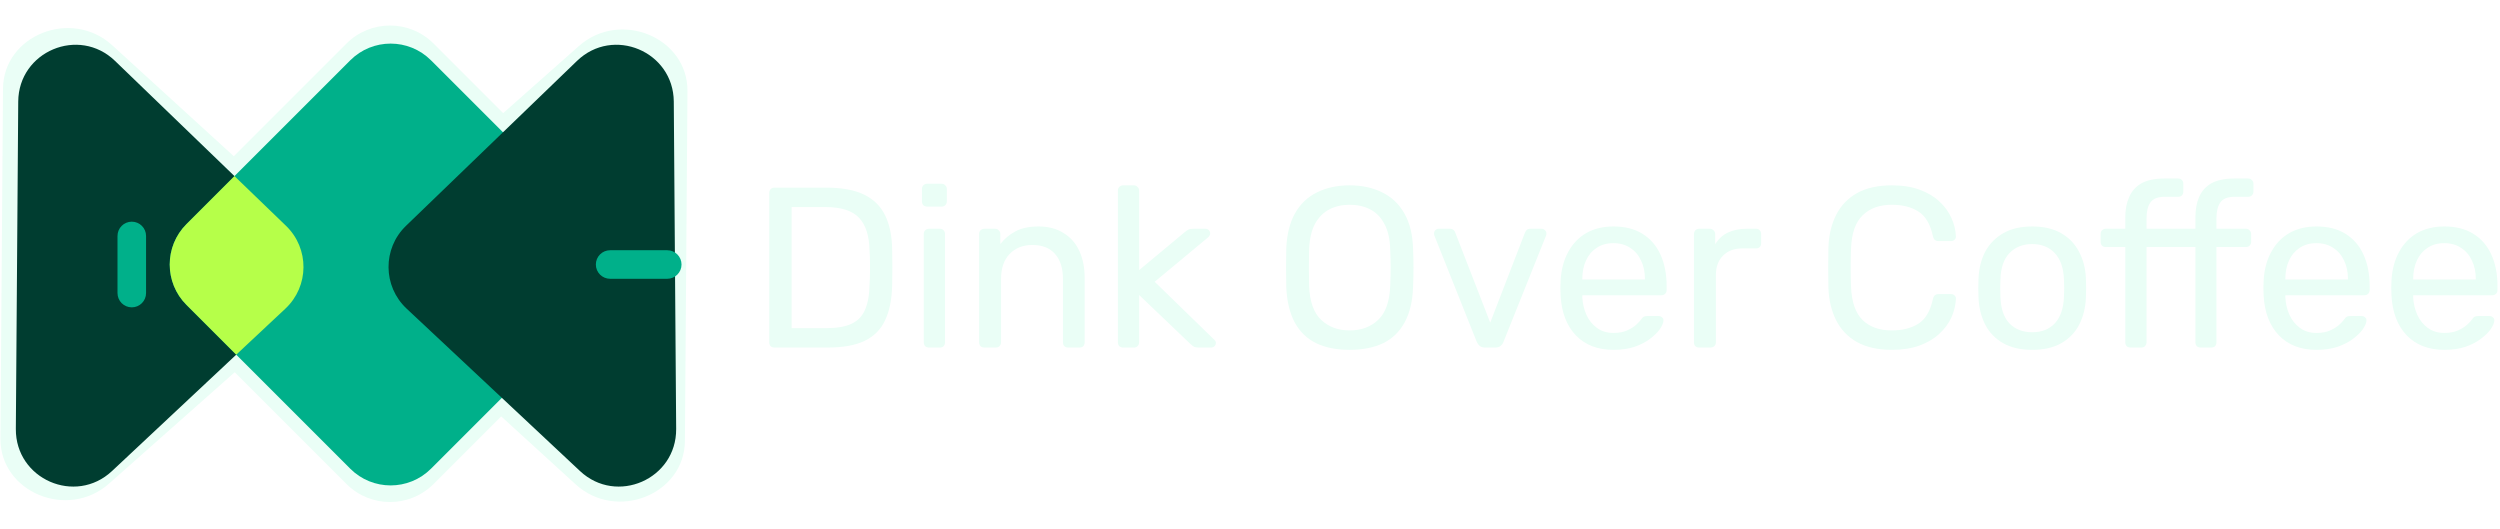
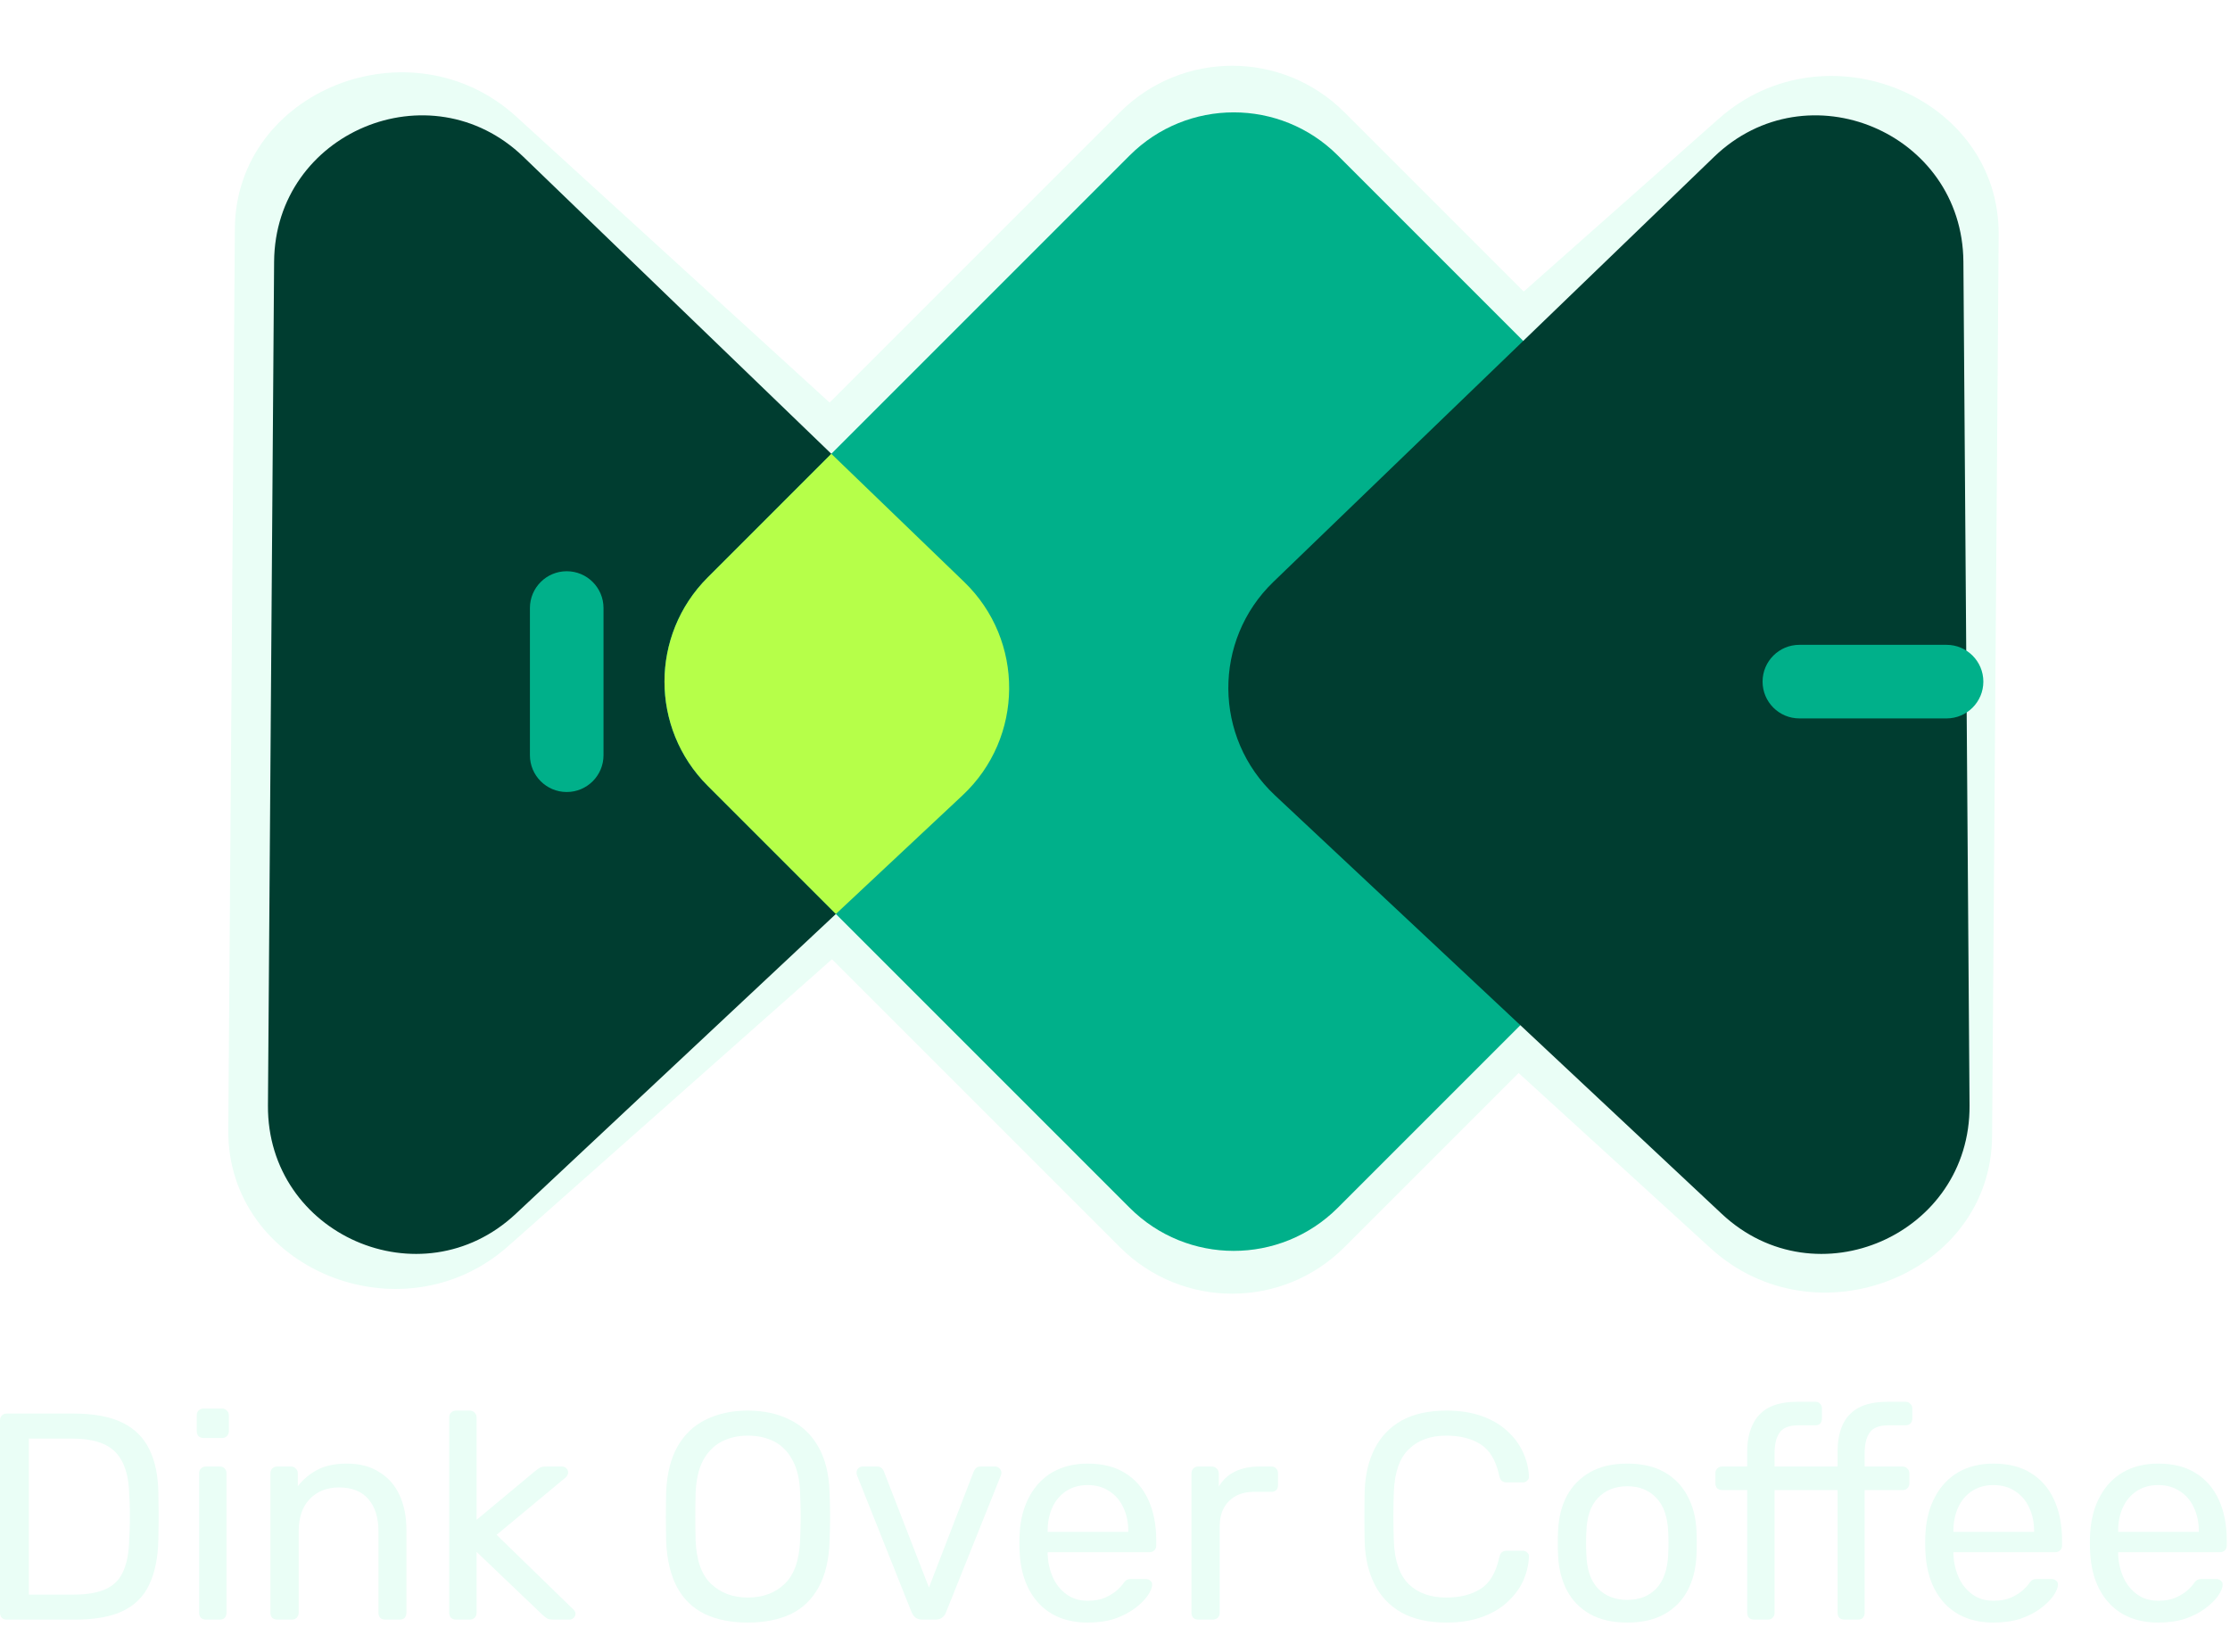
- <svg xmlns="http://www.w3.org/2000/svg" viewBox="0 0 624 132" fill="none">
-   <path d="M42.383 76.71C36.379 70.706 36.379 60.97 42.383 54.965L86.476 10.873C92.481 4.868 102.217 4.868 108.221 10.873L152.314 54.965C158.319 60.97 158.319 70.706 152.314 76.71L108.221 120.803C102.217 126.808 92.481 126.808 86.476 120.803L42.383 76.71Z" fill="#EAFEF6" />
-   <path d="M76.246 55.318C82.879 61.372 82.806 71.445 76.085 77.401L27.222 120.705C16.901 129.853 0.014 122.852 0.111 109.466L0.748 22.149C0.846 8.763 17.833 2.009 28.02 11.306L76.246 55.318Z" fill="#EAFEF6" />
-   <path d="M95.458 76.885C88.825 70.832 88.898 60.759 95.619 54.803L144.481 11.498C154.803 2.351 171.69 9.352 171.592 22.738L170.956 110.055C170.858 123.441 153.87 130.195 143.684 120.898L95.458 76.885Z" fill="#EAFEF6" />
-   <path d="M71.389 56.365C77.26 62.028 77.192 71.454 71.238 77.031L27.956 117.574C18.813 126.138 3.862 119.593 3.954 107.066L4.55 25.352C4.641 12.825 19.685 6.498 28.702 15.195L71.389 56.365Z" fill="#003D30" />
-   <path d="M36.457 73.15C36.457 75.119 34.862 76.714 32.893 76.714C30.925 76.714 29.329 75.119 29.329 73.15L29.329 58.894C29.329 56.926 30.925 55.33 32.893 55.33C34.862 55.33 36.457 56.926 36.457 58.894L36.457 73.15Z" fill="#00B08A" />
-   <path d="M46.538 76.103C40.971 70.535 40.971 61.509 46.538 55.941L87.42 15.059C92.987 9.492 102.014 9.492 107.581 15.059L148.463 55.941C154.03 61.509 154.03 70.535 148.463 76.103L107.581 116.984C102.014 122.552 92.987 122.552 87.42 116.984L46.538 76.103Z" fill="#00B08A" />
-   <path d="M71.39 56.365C77.261 62.028 77.192 71.454 71.239 77.031L58.963 88.527L46.539 76.103C40.972 70.536 40.972 61.508 46.539 55.941L58.523 43.956L71.39 56.365Z" fill="#B6FF49" />
-   <path d="M101.337 56.365C95.466 62.028 95.535 71.454 101.488 77.031L144.771 117.574C153.913 126.138 168.864 119.593 168.772 107.066L168.177 25.352C168.085 12.825 153.041 6.498 144.024 15.195L101.337 56.365Z" fill="#003D30" />
-   <path d="M152.289 69.586C150.321 69.586 148.725 67.99 148.725 66.022C148.725 64.054 150.321 62.458 152.289 62.458L166.545 62.458C168.513 62.458 170.109 64.054 170.109 66.022C170.109 67.99 168.513 69.586 166.545 69.586L152.289 69.586Z" fill="#00B08A" />
-   <g transform="translate(192, -267) scale(2)">
+ <svg xmlns="http://www.w3.org/2000/svg" viewBox="0 0 216 160" fill="none">
+   <g transform="translate(22,0)">
+     <path d="M42.383 76.71C36.379 70.706 36.379 60.97 42.383 54.965L86.476 10.873C92.481 4.868 102.217 4.868 108.221 10.873L152.314 54.965C158.319 60.97 158.319 70.706 152.314 76.71L108.221 120.803C102.217 126.808 92.481 126.808 86.476 120.803L42.383 76.71Z" fill="#EAFEF6" />
+     <path d="M76.246 55.318C82.879 61.372 82.806 71.445 76.085 77.401L27.222 120.705C16.901 129.853 0.014 122.852 0.111 109.466L0.748 22.149C0.846 8.763 17.833 2.009 28.02 11.306L76.246 55.318Z" fill="#EAFEF6" />
+     <path d="M95.458 76.885C88.825 70.832 88.898 60.759 95.619 54.803L144.481 11.498C154.803 2.351 171.69 9.352 171.592 22.738L170.956 110.055C170.858 123.441 153.87 130.195 143.684 120.898L95.458 76.885Z" fill="#EAFEF6" />
+     <path d="M71.389 56.365C77.26 62.028 77.192 71.454 71.238 77.031L27.956 117.574C18.813 126.138 3.862 119.593 3.954 107.066L4.55 25.352C4.641 12.825 19.685 6.498 28.702 15.195L71.389 56.365Z" fill="#003D30" />
+     <path d="M36.457 73.15C36.457 75.119 34.862 76.714 32.893 76.714C30.925 76.714 29.329 75.119 29.329 73.15L29.329 58.894C29.329 56.926 30.925 55.33 32.893 55.33C34.862 55.33 36.457 56.926 36.457 58.894L36.457 73.15Z" fill="#00B08A" />
+     <path d="M46.538 76.103C40.971 70.535 40.971 61.509 46.538 55.941L87.42 15.059C92.987 9.492 102.014 9.492 107.581 15.059L148.463 55.941C154.03 61.509 154.03 70.535 148.463 76.103L107.581 116.984C102.014 122.552 92.987 122.552 87.42 116.984L46.538 76.103Z" fill="#00B08A" />
+     <path d="M71.39 56.365C77.261 62.028 77.192 71.454 71.239 77.031L58.963 88.527L46.539 76.103C40.972 70.536 40.972 61.508 46.539 55.941L58.523 43.956L71.39 56.365Z" fill="#B6FF49" />
+     <path d="M101.337 56.365C95.466 62.028 95.535 71.454 101.488 77.031L144.771 117.574C153.913 126.138 168.864 119.593 168.772 107.066L168.177 25.352C168.085 12.825 153.041 6.498 144.024 15.195L101.337 56.365Z" fill="#003D30" />
+     <path d="M152.289 69.586C150.321 69.586 148.725 67.99 148.725 66.022C148.725 64.054 150.321 62.458 152.289 62.458L166.545 62.458C168.513 62.458 170.109 64.054 170.109 66.022C170.109 67.99 168.513 69.586 166.545 69.586L152.289 69.586Z" fill="#00B08A" />
+   </g>
+   <g transform="translate(0,-20)">
+     <path d="M209.044 177.16C207.086 177.16 205.528 176.561 204.368 175.364C203.209 174.147 202.572 172.494 202.458 170.403C202.439 170.156 202.429 169.842 202.429 169.462C202.429 169.063 202.439 168.739 202.458 168.492C202.534 167.143 202.847 165.964 203.399 164.957C203.95 163.93 204.701 163.142 205.651 162.59C206.621 162.039 207.752 161.763 209.044 161.763C210.489 161.763 211.696 162.068 212.665 162.676C213.654 163.284 214.404 164.149 214.918 165.27C215.431 166.392 215.687 167.704 215.687 169.205V169.69C215.687 169.899 215.621 170.061 215.488 170.175C215.374 170.289 215.222 170.346 215.032 170.346H205.166C205.166 170.365 205.166 170.403 205.166 170.46C205.166 170.517 205.166 170.564 205.166 170.602C205.204 171.382 205.375 172.113 205.68 172.798C205.984 173.463 206.421 174.005 206.991 174.423C207.561 174.841 208.246 175.05 209.044 175.05C209.728 175.05 210.299 174.946 210.755 174.737C211.211 174.527 211.582 174.299 211.867 174.052C212.152 173.786 212.342 173.587 212.437 173.454C212.608 173.206 212.741 173.064 212.836 173.026C212.931 172.969 213.083 172.94 213.292 172.94H214.661C214.851 172.94 215.003 172.997 215.117 173.111C215.25 173.206 215.307 173.349 215.288 173.539C215.269 173.824 215.117 174.176 214.832 174.594C214.547 174.993 214.138 175.392 213.606 175.792C213.074 176.191 212.428 176.523 211.667 176.789C210.907 177.037 210.033 177.16 209.044 177.16ZM205.166 168.378H212.979V168.293C212.979 167.437 212.817 166.677 212.494 166.012C212.19 165.346 211.743 164.824 211.154 164.444C210.565 164.044 209.861 163.845 209.044 163.845C208.227 163.845 207.523 164.044 206.934 164.444C206.364 164.824 205.927 165.346 205.623 166.012C205.318 166.677 205.166 167.437 205.166 168.293V168.378Z" fill="#EAFEF6" />
+     <path d="M193.089 177.16C191.131 177.16 189.573 176.561 188.413 175.364C187.254 174.147 186.617 172.494 186.503 170.403C186.484 170.156 186.474 169.842 186.474 169.462C186.474 169.063 186.484 168.739 186.503 168.492C186.579 167.143 186.893 165.964 187.444 164.957C187.995 163.93 188.746 163.142 189.696 162.59C190.666 162.039 191.797 161.763 193.089 161.763C194.534 161.763 195.741 162.068 196.71 162.676C197.699 163.284 198.45 164.149 198.963 165.27C199.476 166.392 199.733 167.704 199.733 169.205V169.69C199.733 169.899 199.666 170.061 199.533 170.175C199.419 170.289 199.267 170.346 199.077 170.346H189.212C189.212 170.365 189.212 170.403 189.212 170.46C189.212 170.517 189.212 170.564 189.212 170.602C189.25 171.382 189.421 172.113 189.725 172.798C190.029 173.463 190.466 174.005 191.036 174.423C191.607 174.841 192.291 175.05 193.089 175.05C193.774 175.05 194.344 174.946 194.8 174.737C195.256 174.527 195.627 174.299 195.912 174.052C196.197 173.786 196.387 173.587 196.482 173.454C196.653 173.206 196.786 173.064 196.881 173.026C196.976 172.969 197.129 172.94 197.338 172.94H198.706C198.896 172.94 199.048 172.997 199.162 173.111C199.295 173.206 199.352 173.349 199.333 173.539C199.314 173.824 199.162 174.176 198.877 174.594C198.592 174.993 198.183 175.392 197.651 175.792C197.119 176.191 196.473 176.523 195.712 176.789C194.952 177.037 194.078 177.16 193.089 177.16ZM189.212 168.378H197.024V168.293C197.024 167.437 196.862 166.677 196.539 166.012C196.235 165.346 195.788 164.824 195.199 164.444C194.61 164.044 193.907 163.845 193.089 163.845C192.272 163.845 191.569 164.044 190.979 164.444C190.409 164.824 189.972 165.346 189.668 166.012C189.364 166.677 189.212 167.437 189.212 168.293V168.378Z" fill="#EAFEF6" />
+     <path d="M169.891 176.875C169.701 176.875 169.539 176.818 169.406 176.704C169.292 176.571 169.235 176.409 169.235 176.219V164.329H166.812C166.621 164.329 166.46 164.272 166.327 164.158C166.213 164.025 166.156 163.864 166.156 163.674V162.704C166.156 162.514 166.213 162.362 166.327 162.248C166.46 162.115 166.621 162.048 166.812 162.048H169.235V160.623C169.235 159.653 169.397 158.807 169.72 158.085C170.043 157.344 170.556 156.774 171.259 156.374C171.982 155.975 172.942 155.776 174.139 155.776H175.85C176.04 155.776 176.192 155.842 176.306 155.975C176.42 156.089 176.477 156.241 176.477 156.431V157.401C176.477 157.591 176.42 157.752 176.306 157.886C176.192 158 176.04 158.057 175.85 158.057H174.196C173.303 158.057 172.695 158.294 172.371 158.769C172.048 159.226 171.887 159.891 171.887 160.765V162.048H177.988V160.623C177.988 159.653 178.14 158.807 178.445 158.085C178.768 157.344 179.281 156.774 179.984 156.374C180.707 155.975 181.667 155.776 182.864 155.776H184.575C184.765 155.776 184.917 155.842 185.031 155.975C185.164 156.089 185.231 156.241 185.231 156.431V157.401C185.231 157.591 185.164 157.752 185.031 157.886C184.917 158 184.765 158.057 184.575 158.057H182.921C182.028 158.057 181.419 158.294 181.096 158.769C180.773 159.226 180.612 159.891 180.612 160.765V162.048H184.29C184.48 162.048 184.632 162.115 184.746 162.248C184.879 162.362 184.945 162.514 184.945 162.704V163.674C184.945 163.864 184.879 164.025 184.746 164.158C184.632 164.272 184.48 164.329 184.29 164.329H180.612V176.219C180.612 176.409 180.555 176.571 180.44 176.704C180.326 176.818 180.165 176.875 179.956 176.875H178.644C178.454 176.875 178.293 176.818 178.159 176.704C178.045 176.571 177.988 176.409 177.988 176.219V164.329H171.887V176.219C171.887 176.409 171.82 176.571 171.687 176.704C171.573 176.818 171.421 176.875 171.231 176.875H169.891Z" fill="#EAFEF6" />
+     <path d="M157.62 177.16C156.175 177.16 154.968 176.885 153.999 176.333C153.029 175.782 152.288 175.022 151.775 174.052C151.262 173.064 150.976 171.942 150.919 170.688C150.9 170.365 150.891 169.956 150.891 169.462C150.891 168.949 150.9 168.54 150.919 168.236C150.976 166.962 151.262 165.841 151.775 164.871C152.307 163.902 153.058 163.142 154.027 162.59C154.997 162.039 156.194 161.763 157.62 161.763C159.045 161.763 160.243 162.039 161.212 162.59C162.182 163.142 162.923 163.902 163.436 164.871C163.969 165.841 164.263 166.962 164.32 168.236C164.339 168.54 164.349 168.949 164.349 169.462C164.349 169.956 164.339 170.365 164.32 170.688C164.263 171.942 163.978 173.064 163.465 174.052C162.952 175.022 162.21 175.782 161.241 176.333C160.271 176.885 159.064 177.16 157.62 177.16ZM157.62 174.965C158.798 174.965 159.739 174.594 160.443 173.853C161.146 173.092 161.526 171.99 161.583 170.545C161.602 170.26 161.612 169.899 161.612 169.462C161.612 169.025 161.602 168.663 161.583 168.378C161.526 166.934 161.146 165.841 160.443 165.099C159.739 164.339 158.798 163.959 157.62 163.959C156.441 163.959 155.491 164.339 154.769 165.099C154.065 165.841 153.695 166.934 153.657 168.378C153.638 168.663 153.628 169.025 153.628 169.462C153.628 169.899 153.638 170.26 153.657 170.545C153.695 171.99 154.065 173.092 154.769 173.853C155.491 174.594 156.441 174.965 157.62 174.965Z" fill="#EAFEF6" />
+     <path d="M140.113 177.16C138.364 177.16 136.91 176.837 135.751 176.191C134.61 175.545 133.745 174.642 133.156 173.482C132.567 172.323 132.243 170.973 132.186 169.433C132.167 168.654 132.158 167.818 132.158 166.924C132.158 166.031 132.167 165.176 132.186 164.358C132.243 162.819 132.567 161.469 133.156 160.309C133.745 159.15 134.61 158.247 135.751 157.601C136.91 156.954 138.364 156.631 140.113 156.631C141.425 156.631 142.574 156.812 143.563 157.173C144.551 157.534 145.369 158.019 146.015 158.627C146.68 159.235 147.184 159.92 147.526 160.68C147.868 161.421 148.058 162.191 148.096 162.99C148.115 163.161 148.058 163.303 147.925 163.417C147.811 163.531 147.669 163.588 147.498 163.588H145.929C145.758 163.588 145.606 163.541 145.473 163.446C145.359 163.351 145.274 163.18 145.217 162.933C144.894 161.45 144.285 160.433 143.392 159.882C142.517 159.331 141.415 159.055 140.084 159.055C138.564 159.055 137.357 159.492 136.463 160.366C135.57 161.222 135.085 162.6 135.009 164.501C134.952 166.059 134.952 167.656 135.009 169.291C135.085 171.192 135.57 172.579 136.463 173.454C137.357 174.309 138.564 174.737 140.084 174.737C141.415 174.737 142.517 174.461 143.392 173.91C144.285 173.359 144.894 172.342 145.217 170.859C145.274 170.612 145.359 170.441 145.473 170.346C145.606 170.251 145.758 170.203 145.929 170.203H147.498C147.669 170.203 147.811 170.26 147.925 170.374C148.058 170.488 148.115 170.631 148.096 170.802C148.058 171.6 147.868 172.38 147.526 173.14C147.184 173.881 146.68 174.556 146.015 175.164C145.369 175.773 144.551 176.257 143.563 176.619C142.574 176.98 141.425 177.16 140.113 177.16Z" fill="#EAFEF6" />
+     <path d="M116.061 176.875C115.871 176.875 115.709 176.818 115.576 176.704C115.462 176.571 115.405 176.409 115.405 176.219V162.733C115.405 162.543 115.462 162.381 115.576 162.248C115.709 162.115 115.871 162.048 116.061 162.048H117.373C117.563 162.048 117.724 162.115 117.857 162.248C117.99 162.381 118.057 162.543 118.057 162.733V163.987C118.437 163.341 118.96 162.856 119.625 162.533C120.29 162.21 121.089 162.048 122.02 162.048H123.161C123.351 162.048 123.503 162.115 123.617 162.248C123.731 162.362 123.788 162.514 123.788 162.704V163.873C123.788 164.063 123.731 164.215 123.617 164.329C123.503 164.443 123.351 164.5 123.161 164.5H121.45C120.423 164.5 119.616 164.805 119.026 165.413C118.437 166.002 118.142 166.81 118.142 167.836V176.219C118.142 176.409 118.076 176.571 117.943 176.704C117.81 176.818 117.648 176.875 117.458 176.875H116.061Z" fill="#EAFEF6" />
+     <path d="M105.352 177.16C103.395 177.16 101.836 176.561 100.676 175.364C99.517 174.147 98.88 172.494 98.766 170.403C98.747 170.156 98.737 169.842 98.737 169.462C98.737 169.063 98.747 168.739 98.766 168.492C98.842 167.143 99.156 165.964 99.707 164.957C100.258 163.93 101.009 163.142 101.959 162.59C102.929 162.039 104.06 161.763 105.352 161.763C106.797 161.763 108.004 162.068 108.974 162.676C109.962 163.284 110.713 164.149 111.226 165.27C111.739 166.392 111.996 167.704 111.996 169.205V169.69C111.996 169.899 111.929 170.061 111.796 170.175C111.682 170.289 111.53 170.346 111.34 170.346H101.475C101.475 170.365 101.475 170.403 101.475 170.46C101.475 170.517 101.475 170.564 101.475 170.602C101.513 171.382 101.684 172.113 101.988 172.798C102.292 173.463 102.729 174.005 103.3 174.423C103.87 174.841 104.554 175.05 105.352 175.05C106.037 175.05 106.607 174.946 107.063 174.737C107.519 174.527 107.89 174.299 108.175 174.052C108.46 173.786 108.65 173.587 108.745 173.454C108.916 173.206 109.05 173.064 109.145 173.026C109.24 172.969 109.392 172.94 109.601 172.94H110.969C111.159 172.94 111.312 172.997 111.426 173.111C111.559 173.206 111.616 173.349 111.597 173.539C111.578 173.824 111.426 174.176 111.14 174.594C110.855 174.993 110.447 175.392 109.914 175.792C109.382 176.191 108.736 176.523 107.976 176.789C107.215 177.037 106.341 177.16 105.352 177.16ZM101.475 168.378H109.287V168.293C109.287 167.437 109.126 166.677 108.802 166.012C108.498 165.346 108.052 164.824 107.462 164.444C106.873 164.044 106.17 163.845 105.352 163.845C104.535 163.845 103.832 164.044 103.243 164.444C102.672 164.824 102.235 165.346 101.931 166.012C101.627 166.677 101.475 167.437 101.475 168.293V168.378Z" fill="#EAFEF6" />
+     <path d="M89.353 176.875C89.068 176.875 88.84 176.808 88.668 176.675C88.516 176.542 88.393 176.371 88.298 176.162L83.023 162.932C82.985 162.837 82.966 162.742 82.966 162.647C82.966 162.476 83.023 162.333 83.137 162.219C83.251 162.105 83.394 162.048 83.565 162.048H84.933C85.142 162.048 85.304 162.105 85.418 162.219C85.532 162.333 85.599 162.438 85.618 162.533L89.98 173.767L94.314 162.533C94.352 162.438 94.419 162.333 94.514 162.219C94.628 162.105 94.789 162.048 94.998 162.048H96.395C96.547 162.048 96.68 162.105 96.795 162.219C96.928 162.333 96.994 162.476 96.994 162.647C96.994 162.742 96.975 162.837 96.937 162.932L91.634 176.162C91.558 176.371 91.434 176.542 91.263 176.675C91.111 176.808 90.883 176.875 90.579 176.875H89.353Z" fill="#EAFEF6" />
+     <path d="M72.423 177.16C70.807 177.16 69.42 176.885 68.26 176.333C67.101 175.763 66.207 174.898 65.58 173.739C64.953 172.56 64.601 171.087 64.525 169.319C64.506 168.483 64.497 167.685 64.497 166.924C64.497 166.145 64.506 165.337 64.525 164.501C64.601 162.752 64.962 161.298 65.609 160.138C66.274 158.96 67.186 158.085 68.346 157.515C69.524 156.926 70.883 156.631 72.423 156.631C73.982 156.631 75.341 156.926 76.5 157.515C77.679 158.085 78.601 158.96 79.266 160.138C79.931 161.298 80.293 162.752 80.35 164.501C80.388 165.337 80.406 166.145 80.406 166.924C80.406 167.685 80.388 168.483 80.35 169.319C80.293 171.087 79.941 172.56 79.294 173.739C78.667 174.898 77.774 175.763 76.614 176.333C75.455 176.885 74.058 177.16 72.423 177.16ZM72.423 174.737C73.887 174.737 75.075 174.3 75.987 173.425C76.918 172.551 77.422 171.135 77.498 169.177C77.536 168.321 77.555 167.561 77.555 166.896C77.555 166.212 77.536 165.451 77.498 164.615C77.46 163.303 77.213 162.239 76.757 161.421C76.32 160.604 75.731 160.005 74.989 159.625C74.248 159.245 73.392 159.055 72.423 159.055C71.492 159.055 70.655 159.245 69.914 159.625C69.173 160.005 68.574 160.604 68.118 161.421C67.68 162.239 67.433 163.303 67.376 164.615C67.357 165.451 67.348 166.212 67.348 166.896C67.348 167.561 67.357 168.321 67.376 169.177C67.452 171.135 67.956 172.551 68.888 173.425C69.819 174.3 70.997 174.737 72.423 174.737Z" fill="#EAFEF6" />
+     <path d="M44.168 176.875C43.978 176.875 43.816 176.818 43.683 176.704C43.569 176.571 43.512 176.409 43.512 176.219V157.287C43.512 157.097 43.569 156.945 43.683 156.831C43.816 156.698 43.978 156.631 44.168 156.631H45.508C45.698 156.631 45.85 156.698 45.964 156.831C46.097 156.945 46.164 157.097 46.164 157.287V167.209L51.781 162.533C52.009 162.343 52.18 162.22 52.294 162.163C52.427 162.087 52.636 162.049 52.921 162.049H54.432C54.603 162.049 54.746 162.106 54.86 162.22C54.974 162.334 55.031 162.476 55.031 162.647C55.031 162.724 55.003 162.809 54.946 162.904C54.908 162.999 54.822 163.094 54.689 163.189L48.103 168.664L55.402 175.763C55.63 175.953 55.744 176.124 55.744 176.276C55.744 176.447 55.687 176.59 55.573 176.704C55.459 176.818 55.316 176.875 55.145 176.875H53.663C53.377 176.875 53.168 176.847 53.035 176.79C52.902 176.714 52.731 176.581 52.522 176.39L46.164 170.317V176.219C46.164 176.409 46.097 176.571 45.964 176.704C45.85 176.818 45.698 176.875 45.508 176.875H44.168Z" fill="#EAFEF6" />
+     <path d="M26.848 176.875C26.658 176.875 26.497 176.818 26.364 176.704C26.25 176.571 26.193 176.409 26.193 176.219V162.704C26.193 162.514 26.25 162.362 26.364 162.248C26.497 162.115 26.658 162.049 26.848 162.049H28.189C28.379 162.049 28.531 162.115 28.645 162.248C28.778 162.362 28.844 162.514 28.844 162.704V163.959C29.338 163.313 29.956 162.79 30.698 162.391C31.458 161.973 32.427 161.763 33.606 161.763C34.841 161.763 35.887 162.039 36.742 162.59C37.617 163.123 38.272 163.873 38.71 164.843C39.147 165.793 39.365 166.905 39.365 168.179V176.219C39.365 176.409 39.308 176.571 39.194 176.704C39.08 176.818 38.928 176.875 38.738 176.875H37.312C37.122 176.875 36.961 176.818 36.828 176.704C36.714 176.571 36.657 176.409 36.657 176.219V168.321C36.657 166.991 36.334 165.955 35.687 165.213C35.041 164.453 34.091 164.073 32.836 164.073C31.657 164.073 30.707 164.453 29.985 165.213C29.282 165.955 28.93 166.991 28.93 168.321V176.219C28.93 176.409 28.863 176.571 28.73 176.704C28.616 176.818 28.464 176.875 28.274 176.875H26.848Z" fill="#EAFEF6" />
+     <path d="M19.943 176.875C19.753 176.875 19.592 176.818 19.459 176.704C19.345 176.571 19.287 176.409 19.287 176.219V162.704C19.287 162.514 19.345 162.362 19.459 162.248C19.592 162.115 19.753 162.049 19.943 162.049H21.312C21.502 162.049 21.654 162.115 21.768 162.248C21.882 162.362 21.939 162.514 21.939 162.704V176.219C21.939 176.409 21.882 176.571 21.768 176.704C21.654 176.818 21.502 176.875 21.312 176.875H19.943ZM19.715 159.283C19.525 159.283 19.363 159.226 19.23 159.112C19.116 158.979 19.059 158.817 19.059 158.627V157.087C19.059 156.897 19.116 156.745 19.23 156.631C19.363 156.498 19.525 156.432 19.715 156.432H21.511C21.701 156.432 21.854 156.498 21.968 156.631C22.101 156.745 22.167 156.897 22.167 157.087V158.627C22.167 158.817 22.101 158.979 21.968 159.112C21.854 159.226 21.701 159.283 21.511 159.283H19.715Z" fill="#EAFEF6" />
    <path d="M0.656 176.875C0.447 176.875 0.285 176.818 0.171 176.704C0.057 176.571 0 176.409 0 176.219V157.601C0 157.392 0.057 157.23 0.171 157.116C0.285 156.983 0.447 156.917 0.656 156.917H7.128C9.086 156.917 10.664 157.211 11.861 157.8C13.059 158.39 13.933 159.264 14.484 160.424C15.036 161.564 15.321 162.971 15.34 164.643C15.359 165.499 15.368 166.25 15.368 166.896C15.368 167.542 15.359 168.283 15.34 169.12C15.302 170.869 15.007 172.323 14.456 173.482C13.924 174.623 13.068 175.478 11.89 176.048C10.73 176.6 9.191 176.875 7.271 176.875H0.656ZM2.794 174.452H7.128C8.44 174.452 9.485 174.271 10.264 173.91C11.044 173.549 11.605 172.969 11.947 172.171C12.308 171.372 12.498 170.317 12.517 169.006C12.555 168.436 12.574 167.941 12.574 167.523C12.574 167.086 12.574 166.658 12.574 166.24C12.574 165.803 12.555 165.309 12.517 164.757C12.479 162.914 12.042 161.555 11.205 160.68C10.369 159.787 8.962 159.34 6.986 159.34H2.794V174.452Z" fill="#EAFEF6" />
-     <path d="M19.943 176.875C19.753 176.875 19.592 176.818 19.459 176.704C19.345 176.571 19.287 176.409 19.287 176.219V162.704C19.287 162.514 19.345 162.362 19.459 162.248C19.592 162.115 19.753 162.049 19.943 162.049H21.312C21.502 162.049 21.654 162.115 21.768 162.248C21.882 162.362 21.939 162.514 21.939 162.704V176.219C21.939 176.409 21.882 176.571 21.768 176.704C21.654 176.818 21.502 176.875 21.312 176.875H19.943ZM19.715 159.283C19.525 159.283 19.363 159.226 19.23 159.112C19.116 158.979 19.059 158.817 19.059 158.627V157.087C19.059 156.897 19.116 156.745 19.23 156.631C19.363 156.498 19.525 156.432 19.715 156.432H21.511C21.701 156.432 21.854 156.498 21.968 156.631C22.101 156.745 22.167 156.897 22.167 157.087V158.627C22.167 158.817 22.101 158.979 21.968 159.112C21.854 159.226 21.701 159.283 21.511 159.283H19.715Z" fill="#EAFEF6" />
-     <path d="M26.848 176.875C26.658 176.875 26.497 176.818 26.364 176.704C26.25 176.571 26.193 176.409 26.193 176.219V162.704C26.193 162.514 26.25 162.362 26.364 162.248C26.497 162.115 26.658 162.049 26.848 162.049H28.189C28.379 162.049 28.531 162.115 28.645 162.248C28.778 162.362 28.844 162.514 28.844 162.704V163.959C29.338 163.313 29.956 162.79 30.698 162.391C31.458 161.973 32.427 161.763 33.606 161.763C34.841 161.763 35.887 162.039 36.742 162.59C37.617 163.123 38.272 163.873 38.71 164.843C39.147 165.793 39.365 166.905 39.365 168.179V176.219C39.365 176.409 39.308 176.571 39.194 176.704C39.08 176.818 38.928 176.875 38.738 176.875H37.312C37.122 176.875 36.961 176.818 36.828 176.704C36.714 176.571 36.657 176.409 36.657 176.219V168.321C36.657 166.991 36.334 165.955 35.687 165.213C35.041 164.453 34.091 164.073 32.836 164.073C31.657 164.073 30.707 164.453 29.985 165.213C29.282 165.955 28.93 166.991 28.93 168.321V176.219C28.93 176.409 28.863 176.571 28.73 176.704C28.616 176.818 28.464 176.875 28.274 176.875H26.848Z" fill="#EAFEF6" />
-     <path d="M44.168 176.875C43.978 176.875 43.816 176.818 43.683 176.704C43.569 176.571 43.512 176.409 43.512 176.219V157.287C43.512 157.097 43.569 156.945 43.683 156.831C43.816 156.698 43.978 156.631 44.168 156.631H45.508C45.698 156.631 45.85 156.698 45.964 156.831C46.097 156.945 46.164 157.097 46.164 157.287V167.209L51.781 162.533C52.009 162.343 52.18 162.22 52.294 162.163C52.427 162.087 52.636 162.049 52.921 162.049H54.432C54.603 162.049 54.746 162.106 54.86 162.22C54.974 162.334 55.031 162.476 55.031 162.647C55.031 162.724 55.003 162.809 54.946 162.904C54.908 162.999 54.822 163.094 54.689 163.189L48.103 168.664L55.402 175.763C55.63 175.953 55.744 176.124 55.744 176.276C55.744 176.447 55.687 176.59 55.573 176.704C55.459 176.818 55.316 176.875 55.145 176.875H53.663C53.377 176.875 53.168 176.847 53.035 176.79C52.902 176.714 52.731 176.581 52.522 176.39L46.164 170.317V176.219C46.164 176.409 46.097 176.571 45.964 176.704C45.85 176.818 45.698 176.875 45.508 176.875H44.168Z" fill="#EAFEF6" />
-     <path d="M72.423 177.16C70.807 177.16 69.42 176.885 68.26 176.333C67.101 175.763 66.207 174.898 65.58 173.739C64.953 172.56 64.601 171.087 64.525 169.319C64.506 168.483 64.497 167.685 64.497 166.924C64.497 166.145 64.506 165.337 64.525 164.501C64.601 162.752 64.962 161.298 65.609 160.138C66.274 158.96 67.186 158.085 68.346 157.515C69.524 156.926 70.883 156.631 72.423 156.631C73.982 156.631 75.341 156.926 76.5 157.515C77.679 158.085 78.601 158.96 79.266 160.138C79.931 161.298 80.293 162.752 80.35 164.501C80.388 165.337 80.406 166.145 80.406 166.924C80.406 167.685 80.388 168.483 80.35 169.319C80.293 171.087 79.941 172.56 79.294 173.739C78.667 174.898 77.774 175.763 76.614 176.333C75.455 176.885 74.058 177.16 72.423 177.16ZM72.423 174.737C73.887 174.737 75.075 174.3 75.987 173.425C76.918 172.551 77.422 171.135 77.498 169.177C77.536 168.321 77.555 167.561 77.555 166.896C77.555 166.212 77.536 165.451 77.498 164.615C77.46 163.303 77.213 162.239 76.757 161.421C76.32 160.604 75.731 160.005 74.989 159.625C74.248 159.245 73.392 159.055 72.423 159.055C71.492 159.055 70.655 159.245 69.914 159.625C69.173 160.005 68.574 160.604 68.118 161.421C67.68 162.239 67.433 163.303 67.376 164.615C67.357 165.451 67.348 166.212 67.348 166.896C67.348 167.561 67.357 168.321 67.376 169.177C67.452 171.135 67.956 172.551 68.888 173.425C69.819 174.3 70.997 174.737 72.423 174.737Z" fill="#EAFEF6" />
-     <path d="M89.353 176.875C89.068 176.875 88.84 176.808 88.668 176.675C88.516 176.542 88.393 176.371 88.298 176.162L83.023 162.932C82.985 162.837 82.966 162.742 82.966 162.647C82.966 162.476 83.023 162.333 83.137 162.219C83.251 162.105 83.394 162.048 83.565 162.048H84.933C85.142 162.048 85.304 162.105 85.418 162.219C85.532 162.333 85.599 162.438 85.618 162.533L89.98 173.767L94.314 162.533C94.352 162.438 94.419 162.333 94.514 162.219C94.628 162.105 94.789 162.048 94.998 162.048H96.395C96.547 162.048 96.68 162.105 96.795 162.219C96.928 162.333 96.994 162.476 96.994 162.647C96.994 162.742 96.975 162.837 96.937 162.932L91.634 176.162C91.558 176.371 91.434 176.542 91.263 176.675C91.111 176.808 90.883 176.875 90.579 176.875H89.353Z" fill="#EAFEF6" />
-     <path d="M105.352 177.16C103.395 177.16 101.836 176.561 100.676 175.364C99.517 174.147 98.88 172.494 98.766 170.403C98.747 170.156 98.737 169.842 98.737 169.462C98.737 169.063 98.747 168.739 98.766 168.492C98.842 167.143 99.156 165.964 99.707 164.957C100.258 163.93 101.009 163.142 101.959 162.59C102.929 162.039 104.06 161.763 105.352 161.763C106.797 161.763 108.004 162.068 108.974 162.676C109.962 163.284 110.713 164.149 111.226 165.27C111.739 166.392 111.996 167.704 111.996 169.205V169.69C111.996 169.899 111.929 170.061 111.796 170.175C111.682 170.289 111.53 170.346 111.34 170.346H101.475C101.475 170.365 101.475 170.403 101.475 170.46C101.475 170.517 101.475 170.564 101.475 170.602C101.513 171.382 101.684 172.113 101.988 172.798C102.292 173.463 102.729 174.005 103.3 174.423C103.87 174.841 104.554 175.05 105.352 175.05C106.037 175.05 106.607 174.946 107.063 174.737C107.519 174.527 107.89 174.299 108.175 174.052C108.46 173.786 108.65 173.587 108.745 173.454C108.916 173.206 109.05 173.064 109.145 173.026C109.24 172.969 109.392 172.94 109.601 172.94H110.969C111.159 172.94 111.312 172.997 111.426 173.111C111.559 173.206 111.616 173.349 111.597 173.539C111.578 173.824 111.426 174.176 111.14 174.594C110.855 174.993 110.447 175.392 109.914 175.792C109.382 176.191 108.736 176.523 107.976 176.789C107.215 177.037 106.341 177.16 105.352 177.16ZM101.475 168.378H109.287V168.293C109.287 167.437 109.126 166.677 108.802 166.012C108.498 165.346 108.052 164.824 107.462 164.444C106.873 164.044 106.17 163.845 105.352 163.845C104.535 163.845 103.832 164.044 103.243 164.444C102.672 164.824 102.235 165.346 101.931 166.012C101.627 166.677 101.475 167.437 101.475 168.293V168.378Z" fill="#EAFEF6" />
-     <path d="M116.061 176.875C115.871 176.875 115.709 176.818 115.576 176.704C115.462 176.571 115.405 176.409 115.405 176.219V162.733C115.405 162.543 115.462 162.381 115.576 162.248C115.709 162.115 115.871 162.048 116.061 162.048H117.373C117.563 162.048 117.724 162.115 117.857 162.248C117.99 162.381 118.057 162.543 118.057 162.733V163.987C118.437 163.341 118.96 162.856 119.625 162.533C120.29 162.21 121.089 162.048 122.02 162.048H123.161C123.351 162.048 123.503 162.115 123.617 162.248C123.731 162.362 123.788 162.514 123.788 162.704V163.873C123.788 164.063 123.731 164.215 123.617 164.329C123.503 164.443 123.351 164.5 123.161 164.5H121.45C120.423 164.5 119.616 164.805 119.026 165.413C118.437 166.002 118.142 166.81 118.142 167.836V176.219C118.142 176.409 118.076 176.571 117.943 176.704C117.81 176.818 117.648 176.875 117.458 176.875H116.061Z" fill="#EAFEF6" />
-     <path d="M140.113 177.16C138.364 177.16 136.91 176.837 135.751 176.191C134.61 175.545 133.745 174.642 133.156 173.482C132.567 172.323 132.243 170.973 132.186 169.433C132.167 168.654 132.158 167.818 132.158 166.924C132.158 166.031 132.167 165.176 132.186 164.358C132.243 162.819 132.567 161.469 133.156 160.309C133.745 159.15 134.61 158.247 135.751 157.601C136.91 156.954 138.364 156.631 140.113 156.631C141.425 156.631 142.574 156.812 143.563 157.173C144.551 157.534 145.369 158.019 146.015 158.627C146.68 159.235 147.184 159.92 147.526 160.68C147.868 161.421 148.058 162.191 148.096 162.99C148.115 163.161 148.058 163.303 147.925 163.417C147.811 163.531 147.669 163.588 147.498 163.588H145.929C145.758 163.588 145.606 163.541 145.473 163.446C145.359 163.351 145.274 163.18 145.217 162.933C144.894 161.45 144.285 160.433 143.392 159.882C142.517 159.331 141.415 159.055 140.084 159.055C138.564 159.055 137.357 159.492 136.463 160.366C135.57 161.222 135.085 162.6 135.009 164.501C134.952 166.059 134.952 167.656 135.009 169.291C135.085 171.192 135.57 172.579 136.463 173.454C137.357 174.309 138.564 174.737 140.084 174.737C141.415 174.737 142.517 174.461 143.392 173.91C144.285 173.359 144.894 172.342 145.217 170.859C145.274 170.612 145.359 170.441 145.473 170.346C145.606 170.251 145.758 170.203 145.929 170.203H147.498C147.669 170.203 147.811 170.26 147.925 170.374C148.058 170.488 148.115 170.631 148.096 170.802C148.058 171.6 147.868 172.38 147.526 173.14C147.184 173.881 146.68 174.556 146.015 175.164C145.369 175.773 144.551 176.257 143.563 176.619C142.574 176.98 141.425 177.16 140.113 177.16Z" fill="#EAFEF6" />
-     <path d="M157.62 177.16C156.175 177.16 154.968 176.885 153.999 176.333C153.029 175.782 152.288 175.022 151.775 174.052C151.262 173.064 150.976 171.942 150.919 170.688C150.9 170.365 150.891 169.956 150.891 169.462C150.891 168.949 150.9 168.54 150.919 168.236C150.976 166.962 151.262 165.841 151.775 164.871C152.307 163.902 153.058 163.142 154.027 162.59C154.997 162.039 156.194 161.763 157.62 161.763C159.045 161.763 160.243 162.039 161.212 162.59C162.182 163.142 162.923 163.902 163.436 164.871C163.969 165.841 164.263 166.962 164.32 168.236C164.339 168.54 164.349 168.949 164.349 169.462C164.349 169.956 164.339 170.365 164.32 170.688C164.263 171.942 163.978 173.064 163.465 174.052C162.952 175.022 162.21 175.782 161.241 176.333C160.271 176.885 159.064 177.16 157.62 177.16ZM157.62 174.965C158.798 174.965 159.739 174.594 160.443 173.853C161.146 173.092 161.526 171.99 161.583 170.545C161.602 170.26 161.612 169.899 161.612 169.462C161.612 169.025 161.602 168.663 161.583 168.378C161.526 166.934 161.146 165.841 160.443 165.099C159.739 164.339 158.798 163.959 157.62 163.959C156.441 163.959 155.491 164.339 154.769 165.099C154.065 165.841 153.695 166.934 153.657 168.378C153.638 168.663 153.628 169.025 153.628 169.462C153.628 169.899 153.638 170.26 153.657 170.545C153.695 171.99 154.065 173.092 154.769 173.853C155.491 174.594 156.441 174.965 157.62 174.965Z" fill="#EAFEF6" />
-     <path d="M169.891 176.875C169.701 176.875 169.539 176.818 169.406 176.704C169.292 176.571 169.235 176.409 169.235 176.219V164.329H166.812C166.621 164.329 166.46 164.272 166.327 164.158C166.213 164.025 166.156 163.864 166.156 163.674V162.704C166.156 162.514 166.213 162.362 166.327 162.248C166.46 162.115 166.621 162.048 166.812 162.048H169.235V160.623C169.235 159.653 169.397 158.807 169.72 158.085C170.043 157.344 170.556 156.774 171.259 156.374C171.982 155.975 172.942 155.776 174.139 155.776H175.85C176.04 155.776 176.192 155.842 176.306 155.975C176.42 156.089 176.477 156.241 176.477 156.431V157.401C176.477 157.591 176.42 157.752 176.306 157.886C176.192 158 176.04 158.057 175.85 158.057H174.196C173.303 158.057 172.695 158.294 172.371 158.769C172.048 159.226 171.887 159.891 171.887 160.765V162.048H177.988V160.623C177.988 159.653 178.14 158.807 178.445 158.085C178.768 157.344 179.281 156.774 179.984 156.374C180.707 155.975 181.667 155.776 182.864 155.776H184.575C184.765 155.776 184.917 155.842 185.031 155.975C185.164 156.089 185.231 156.241 185.231 156.431V157.401C185.231 157.591 185.164 157.752 185.031 157.886C184.917 158 184.765 158.057 184.575 158.057H182.921C182.028 158.057 181.419 158.294 181.096 158.769C180.773 159.226 180.612 159.891 180.612 160.765V162.048H184.29C184.48 162.048 184.632 162.115 184.746 162.248C184.879 162.362 184.945 162.514 184.945 162.704V163.674C184.945 163.864 184.879 164.025 184.746 164.158C184.632 164.272 184.48 164.329 184.29 164.329H180.612V176.219C180.612 176.409 180.555 176.571 180.44 176.704C180.326 176.818 180.165 176.875 179.956 176.875H178.644C178.454 176.875 178.293 176.818 178.159 176.704C178.045 176.571 177.988 176.409 177.988 176.219V164.329H171.887V176.219C171.887 176.409 171.82 176.571 171.687 176.704C171.573 176.818 171.421 176.875 171.231 176.875H169.891Z" fill="#EAFEF6" />
-     <path d="M193.089 177.16C191.131 177.16 189.573 176.561 188.413 175.364C187.254 174.147 186.617 172.494 186.503 170.403C186.484 170.156 186.474 169.842 186.474 169.462C186.474 169.063 186.484 168.739 186.503 168.492C186.579 167.143 186.893 165.964 187.444 164.957C187.995 163.93 188.746 163.142 189.696 162.59C190.666 162.039 191.797 161.763 193.089 161.763C194.534 161.763 195.741 162.068 196.71 162.676C197.699 163.284 198.45 164.149 198.963 165.27C199.476 166.392 199.733 167.704 199.733 169.205V169.69C199.733 169.899 199.666 170.061 199.533 170.175C199.419 170.289 199.267 170.346 199.077 170.346H189.212C189.212 170.365 189.212 170.403 189.212 170.46C189.212 170.517 189.212 170.564 189.212 170.602C189.25 171.382 189.421 172.113 189.725 172.798C190.029 173.463 190.466 174.005 191.036 174.423C191.607 174.841 192.291 175.05 193.089 175.05C193.774 175.05 194.344 174.946 194.8 174.737C195.256 174.527 195.627 174.299 195.912 174.052C196.197 173.786 196.387 173.587 196.482 173.454C196.653 173.206 196.786 173.064 196.881 173.026C196.976 172.969 197.129 172.94 197.338 172.94H198.706C198.896 172.94 199.048 172.997 199.162 173.111C199.295 173.206 199.352 173.349 199.333 173.539C199.314 173.824 199.162 174.176 198.877 174.594C198.592 174.993 198.183 175.392 197.651 175.792C197.119 176.191 196.473 176.523 195.712 176.789C194.952 177.037 194.078 177.16 193.089 177.16ZM189.212 168.378H197.024V168.293C197.024 167.437 196.862 166.677 196.539 166.012C196.235 165.346 195.788 164.824 195.199 164.444C194.61 164.044 193.907 163.845 193.089 163.845C192.272 163.845 191.569 164.044 190.979 164.444C190.409 164.824 189.972 165.346 189.668 166.012C189.364 166.677 189.212 167.437 189.212 168.293V168.378Z" fill="#EAFEF6" />
-     <path d="M209.044 177.16C207.086 177.16 205.528 176.561 204.368 175.364C203.209 174.147 202.572 172.494 202.458 170.403C202.439 170.156 202.429 169.842 202.429 169.462C202.429 169.063 202.439 168.739 202.458 168.492C202.534 167.143 202.847 165.964 203.399 164.957C203.95 163.93 204.701 163.142 205.651 162.59C206.621 162.039 207.752 161.763 209.044 161.763C210.489 161.763 211.696 162.068 212.665 162.676C213.654 163.284 214.404 164.149 214.918 165.27C215.431 166.392 215.687 167.704 215.687 169.205V169.69C215.687 169.899 215.621 170.061 215.488 170.175C215.374 170.289 215.222 170.346 215.032 170.346H205.166C205.166 170.365 205.166 170.403 205.166 170.46C205.166 170.517 205.166 170.564 205.166 170.602C205.204 171.382 205.375 172.113 205.68 172.798C205.984 173.463 206.421 174.005 206.991 174.423C207.561 174.841 208.246 175.05 209.044 175.05C209.728 175.05 210.299 174.946 210.755 174.737C211.211 174.527 211.582 174.299 211.867 174.052C212.152 173.786 212.342 173.587 212.437 173.454C212.608 173.206 212.741 173.064 212.836 173.026C212.931 172.969 213.083 172.94 213.292 172.94H214.661C214.851 172.94 215.003 172.997 215.117 173.111C215.25 173.206 215.307 173.349 215.288 173.539C215.269 173.824 215.117 174.176 214.832 174.594C214.547 174.993 214.138 175.392 213.606 175.792C213.074 176.191 212.428 176.523 211.667 176.789C210.907 177.037 210.033 177.16 209.044 177.16ZM205.166 168.378H212.979V168.293C212.979 167.437 212.817 166.677 212.494 166.012C212.19 165.346 211.743 164.824 211.154 164.444C210.565 164.044 209.861 163.845 209.044 163.845C208.227 163.845 207.523 164.044 206.934 164.444C206.364 164.824 205.927 165.346 205.623 166.012C205.318 166.677 205.166 167.437 205.166 168.293V168.378Z" fill="#EAFEF6" />
  </g>
</svg>
